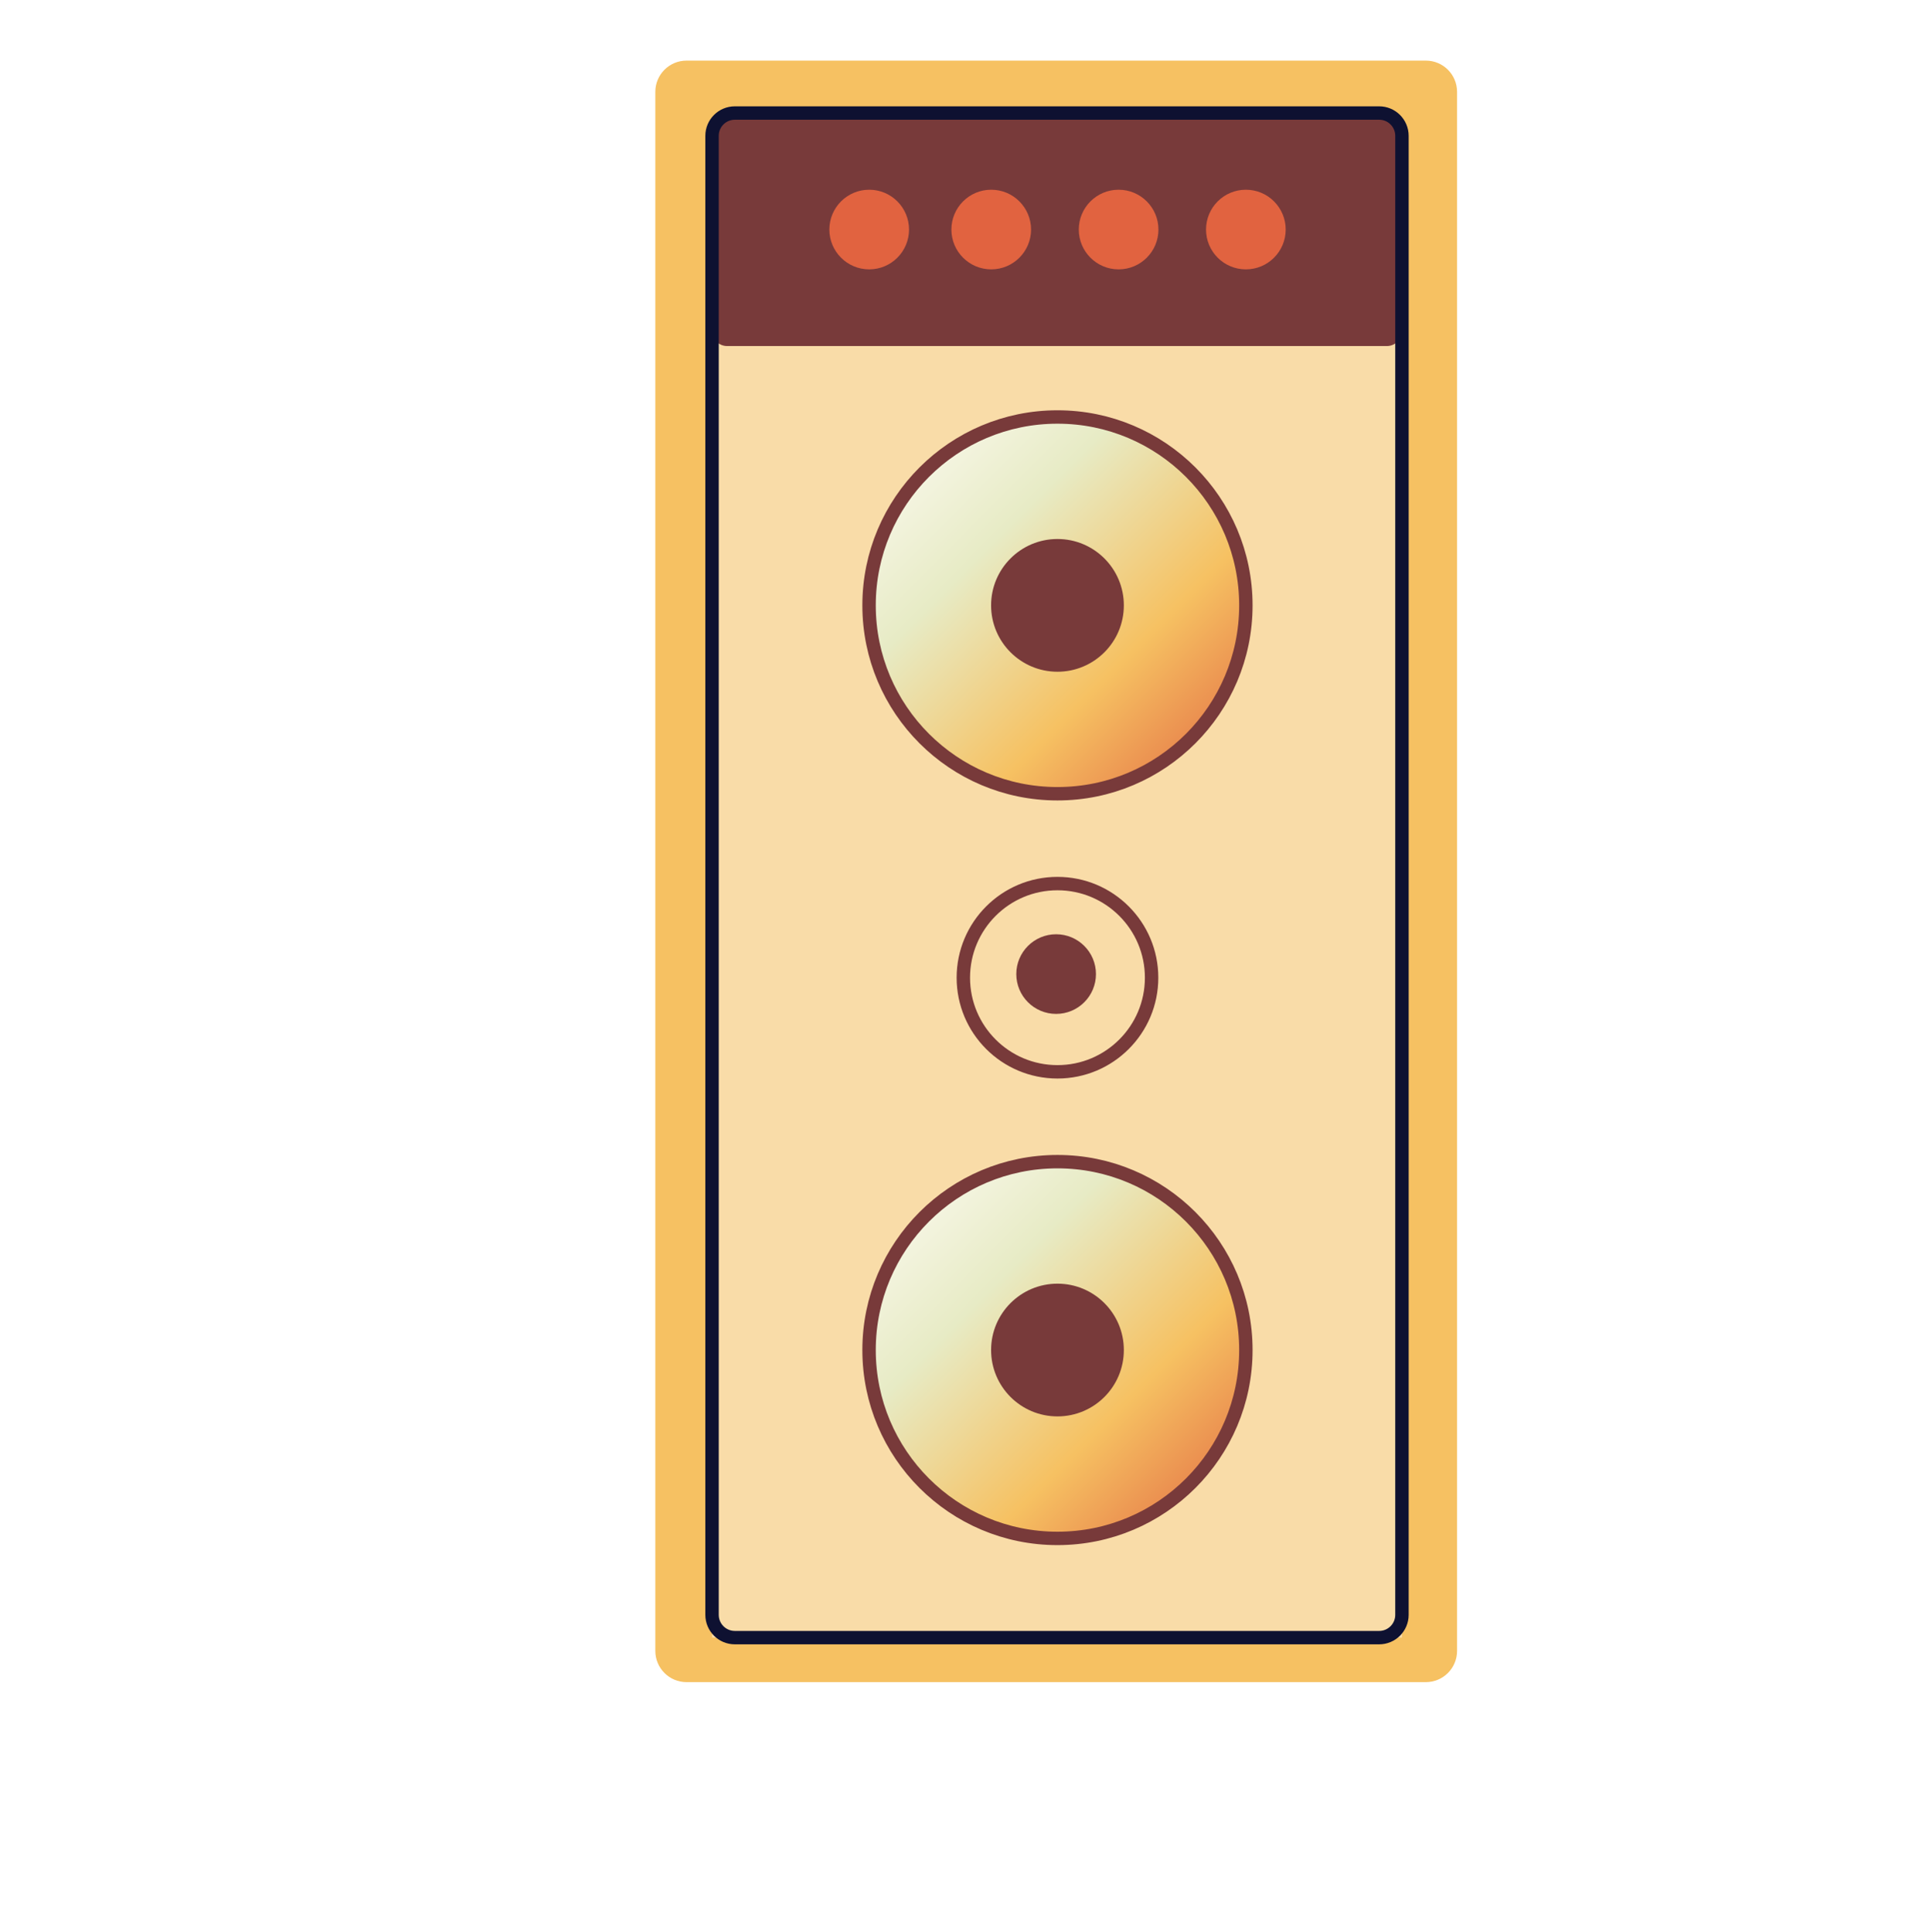
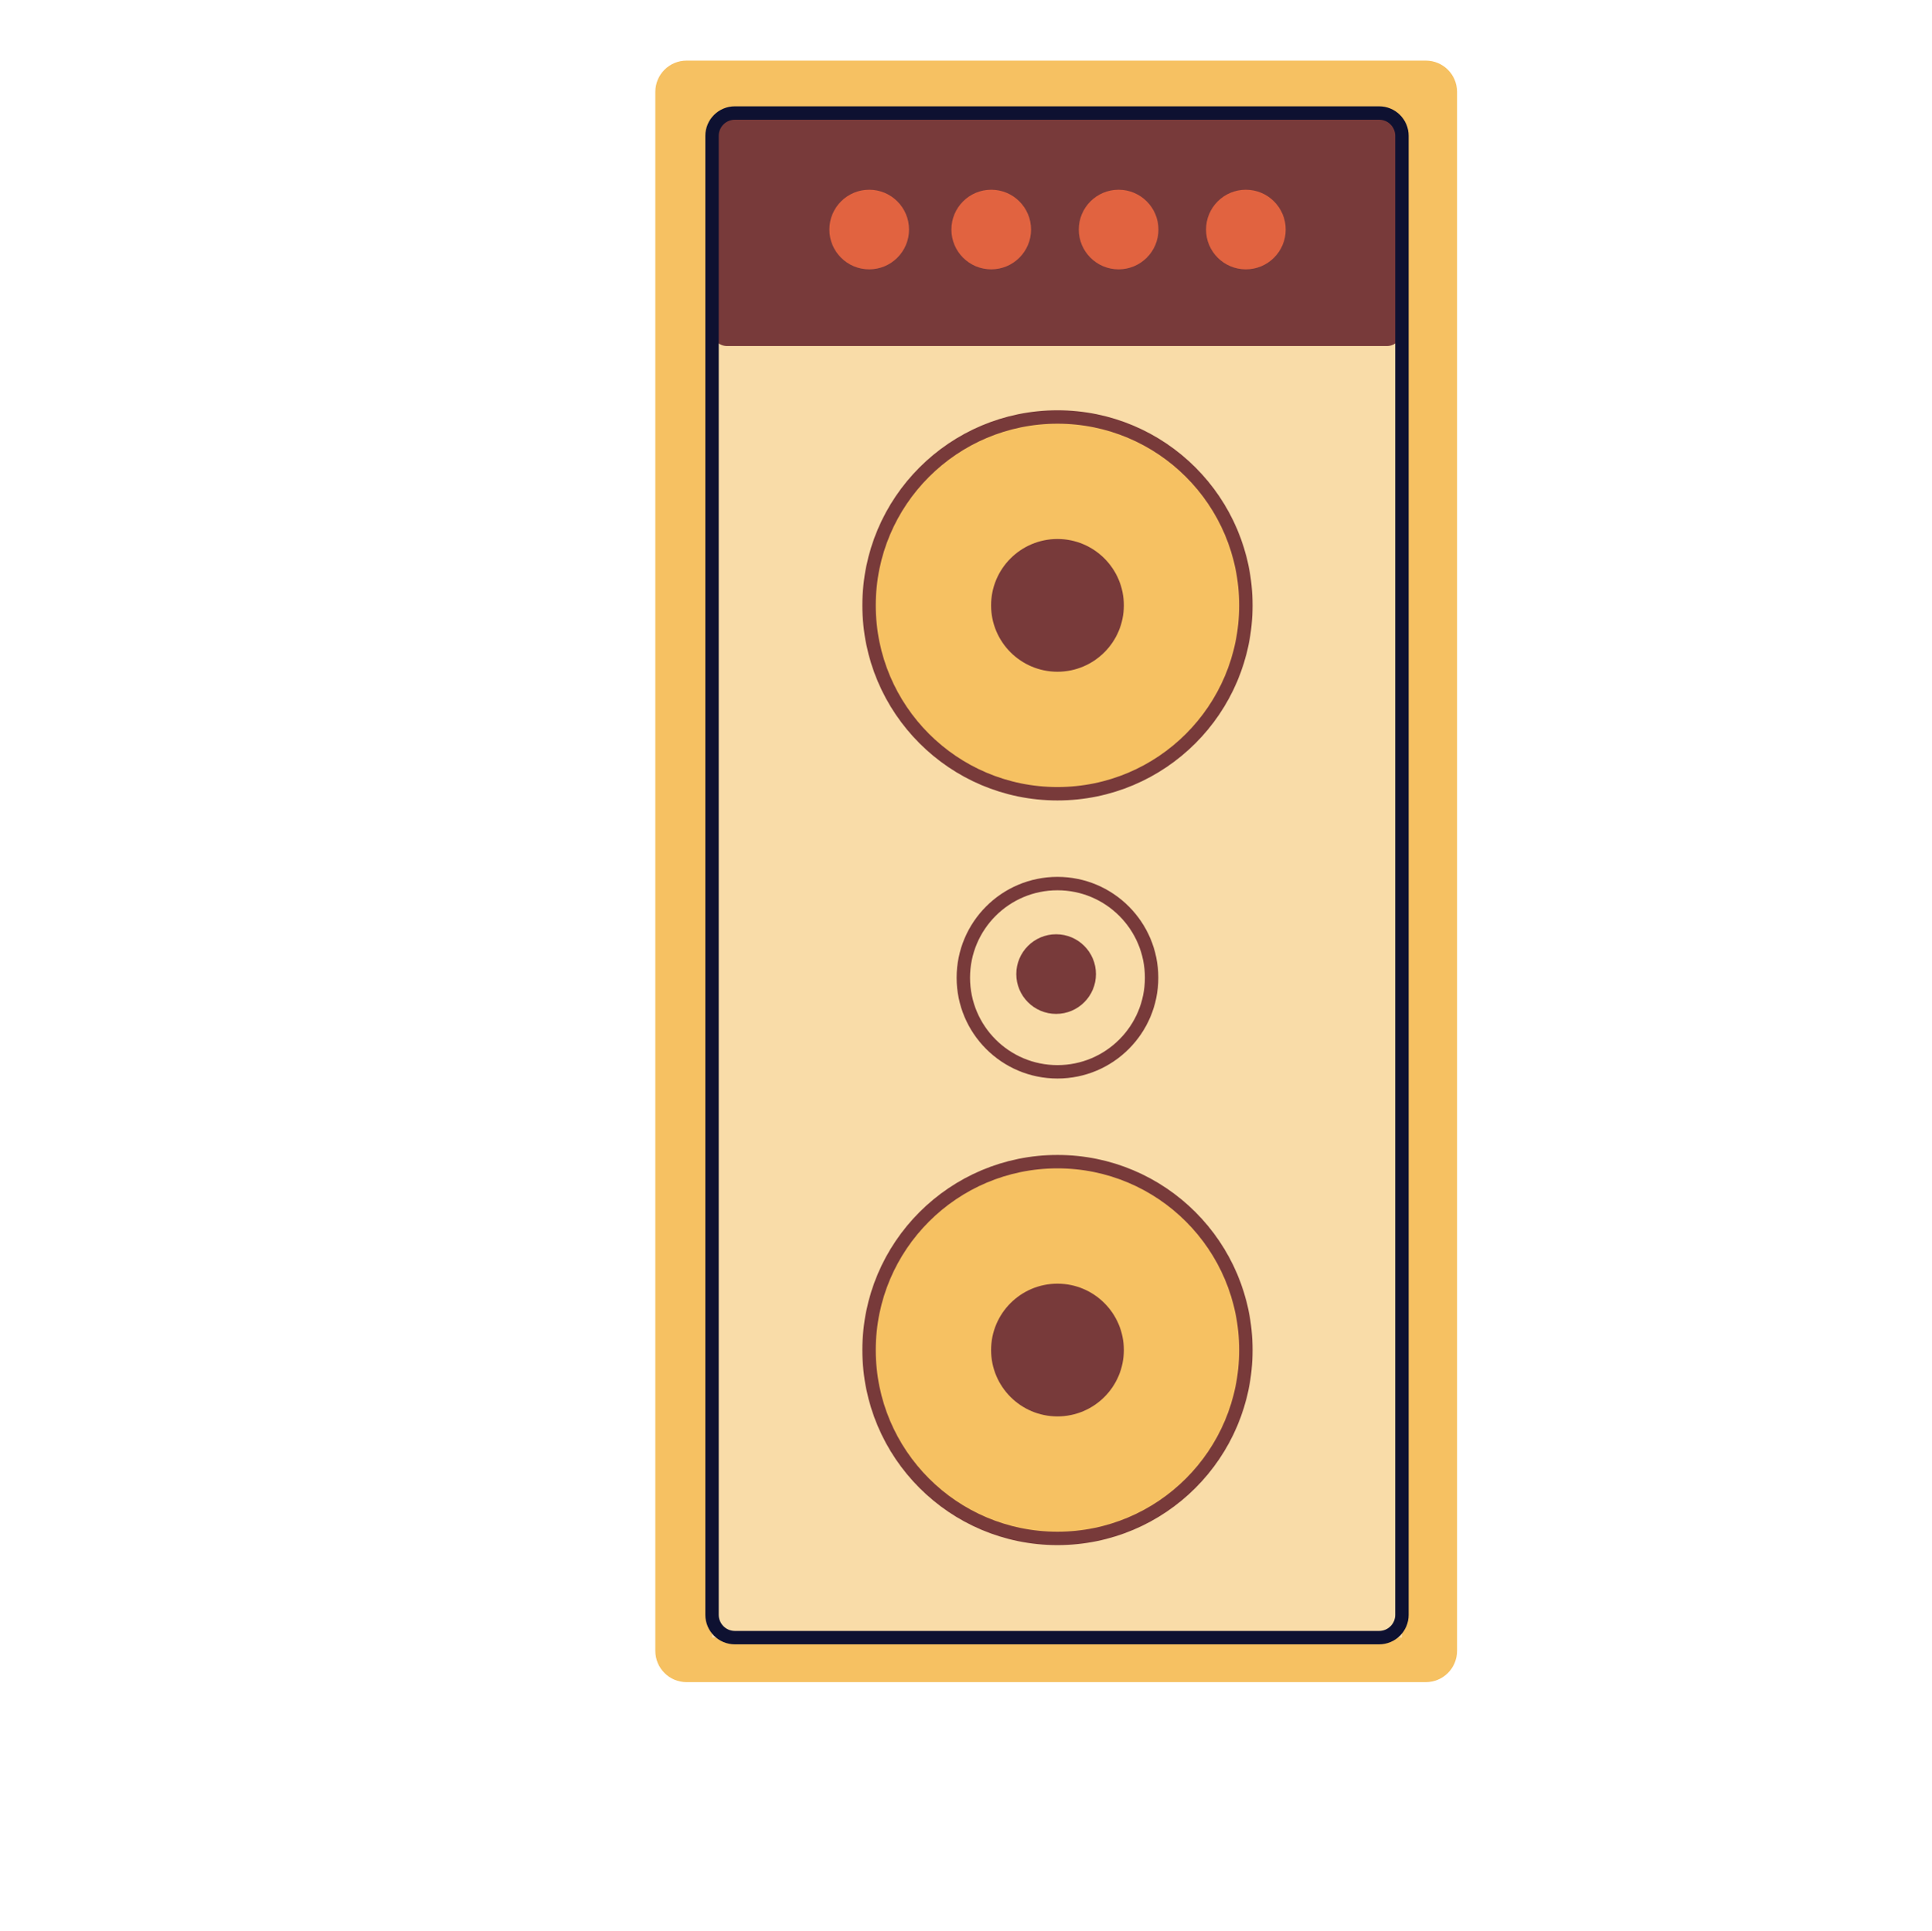
<svg xmlns="http://www.w3.org/2000/svg" id="Layer_1" data-name="Layer 1" viewBox="0 0 144.02 144">
  <defs>
    <style>
+       @keyframes spinMe {
+         from {
+           transform: rotate(0deg);
+           }
+           to {
+           transform: rotate(360deg);
+         }
+       }
+ 
+       @keyframes speaker {
+         0% {fill: #e16340};
+ 
+       }
+ 
      .cls-1 {
        fill: #f9dca8;
      }

      .cls-2 {
        fill: #f6c162;
      }

      .cls-3 {
        fill: #e16340;
      }

      .cls-4 {
        /* This is the speaker class to add a gradient, blur, and roatation to */
        /* fill: #e16340; */
-         fill: url(#gradientStart);
+         /* fill: url(#gradientStart);
+         /* transform: rotate(135deg); */
+         /* animation: spinMe 5s steps(2) .2s infinite ; */
+         animation: speaker .75s infinite ease-in-out;
+ 
      }
+ 

      .cls-5 {
        fill: #783a3a;
      }

      .cls-4,
      .cls-6,
      .cls-7 {
        stroke-miterlimit: 10;
      }

      .cls-4,
      .cls-7 {
        stroke: #783a3a;
      }

+ 
      .cls-6 {
        stroke: #0e1131;
      }

      .cls-6,
      .cls-7 {
        fill: none;
      }
+ 
+       .newColor {
+         fill: #F6C162;
+       }
    </style>
  </defs>
  <rect class="cls-2" x="48.87" y="4.52" width="59.79" height="120.94" rx="2.33" ry="2.33" />
  <rect class="cls-1" x="53.1" y="24.9" width="51.45" height="97.24" />
  <rect class="cls-5" x="53.1" y="8.43" width="51.45" height="17.38" rx="1.13" ry="1.13" />
-   <circle class="cls-1" cx="78.86" cy="100.69" r="4.95" />
-   <circle class="cls-3" cx="64.82" cy="17.12" r="2.97" />
-   <circle class="cls-3" cx="73.92" cy="17.12" r="2.97" />
-   <circle class="cls-3" cx="83.42" cy="17.12" r="2.97" />
-   <circle class="cls-3" cx="92.91" cy="17.12" r="2.97" />
-   <circle class="cls-5" cx="78.76" cy="72.65" r="2.97" />
-   <circle class="cls-4" cx="78.86" cy="45.15" r="14.05" />
-   <circle class="cls-7" cx="78.86" cy="72.92" r="7.02" />
-   <rect class="cls-6" x="53.1" y="8.43" width="51.45" height="113.71" rx="1.7" ry="1.7" />
-   <circle class="cls-5" cx="78.86" cy="45.15" r="4.95" />
-   <circle class="cls-4" cx="78.86" cy="100.69" r="14.05" />
-   <circle class="cls-5" cx="78.86" cy="100.69" r="4.95" />
+   <circle class="cls-1 " cx="78.86" cy="100.69" r="4.95" />
+   <circle class="cls-3 l1" cx="64.82" cy="17.12" r="2.97" />
+   <circle class="cls-3 l2" cx="73.92" cy="17.12" r="2.97" />
+   <circle class="cls-3 l3" cx="83.42" cy="17.12" r="2.97" />
+   <circle class="cls-3 l4" cx="92.91" cy="17.12" r="2.97" />
+   <circle class="cls-5  mini-mid" cx="78.76" cy="72.65" r="2.97" />
+   <circle class="cls-4 newColor lsTop" cx="78.86" cy="45.15" r="14.05" />
+   <circle class="cls-7 mid-front" cx="78.86" cy="72.92" r="7.02" />
+   <rect class="cls-6 innerBx" x="53.1" y="8.43" width="51.45" height="113.71" rx="1.7" ry="1.7" />
+   <circle class="cls-5 top-brown-in" cx="78.86" cy="45.15" r="4.95" />
+   <circle class="cls-4 newColor lsBot" cx="78.86" cy="100.69" r="14.05" />
+   <circle class="cls-5 bot-brown-in" cx="78.86" cy="100.69" r="4.95" />
  <linearGradient x1="0" y1="0" x2="100%" y2="100%" id="gradientStart">
    <stop stop-color="#FFFCF7" offset="0" />
    <stop stop-color="#E7EBC5" offset="33%" />
    <stop stop-color="#F6C162" offset="66%" />
    <stop stop-color="#E16340" offset="100%" />
  </linearGradient>
</svg>
